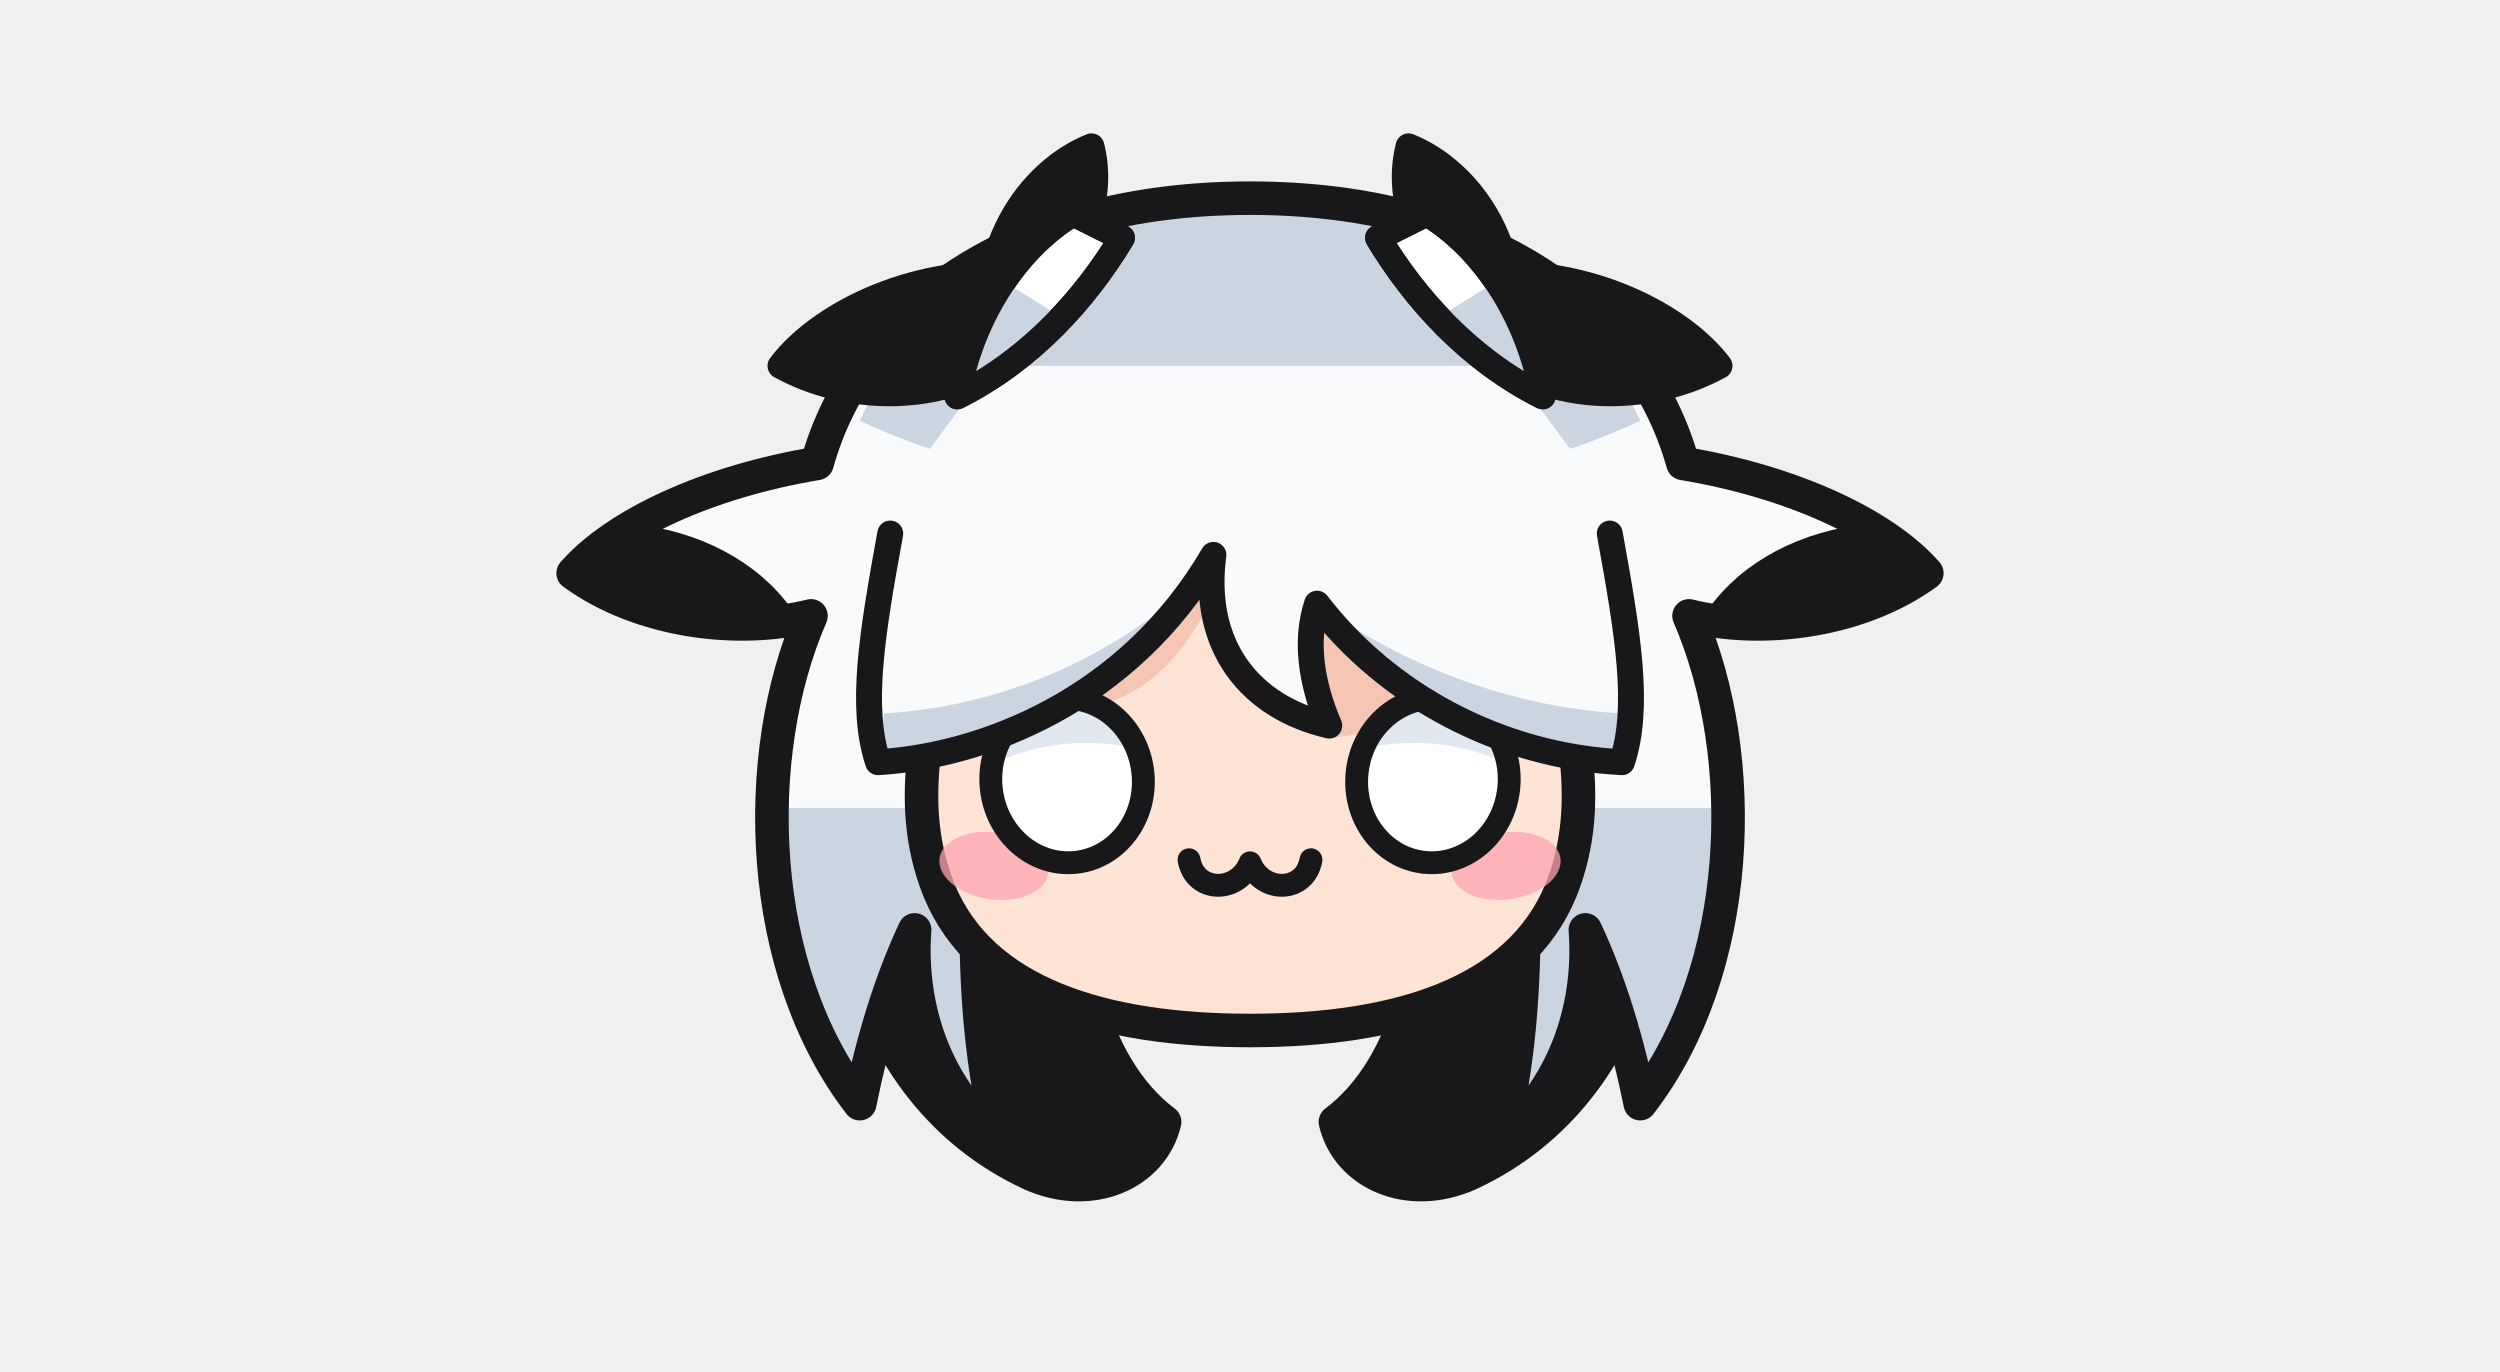
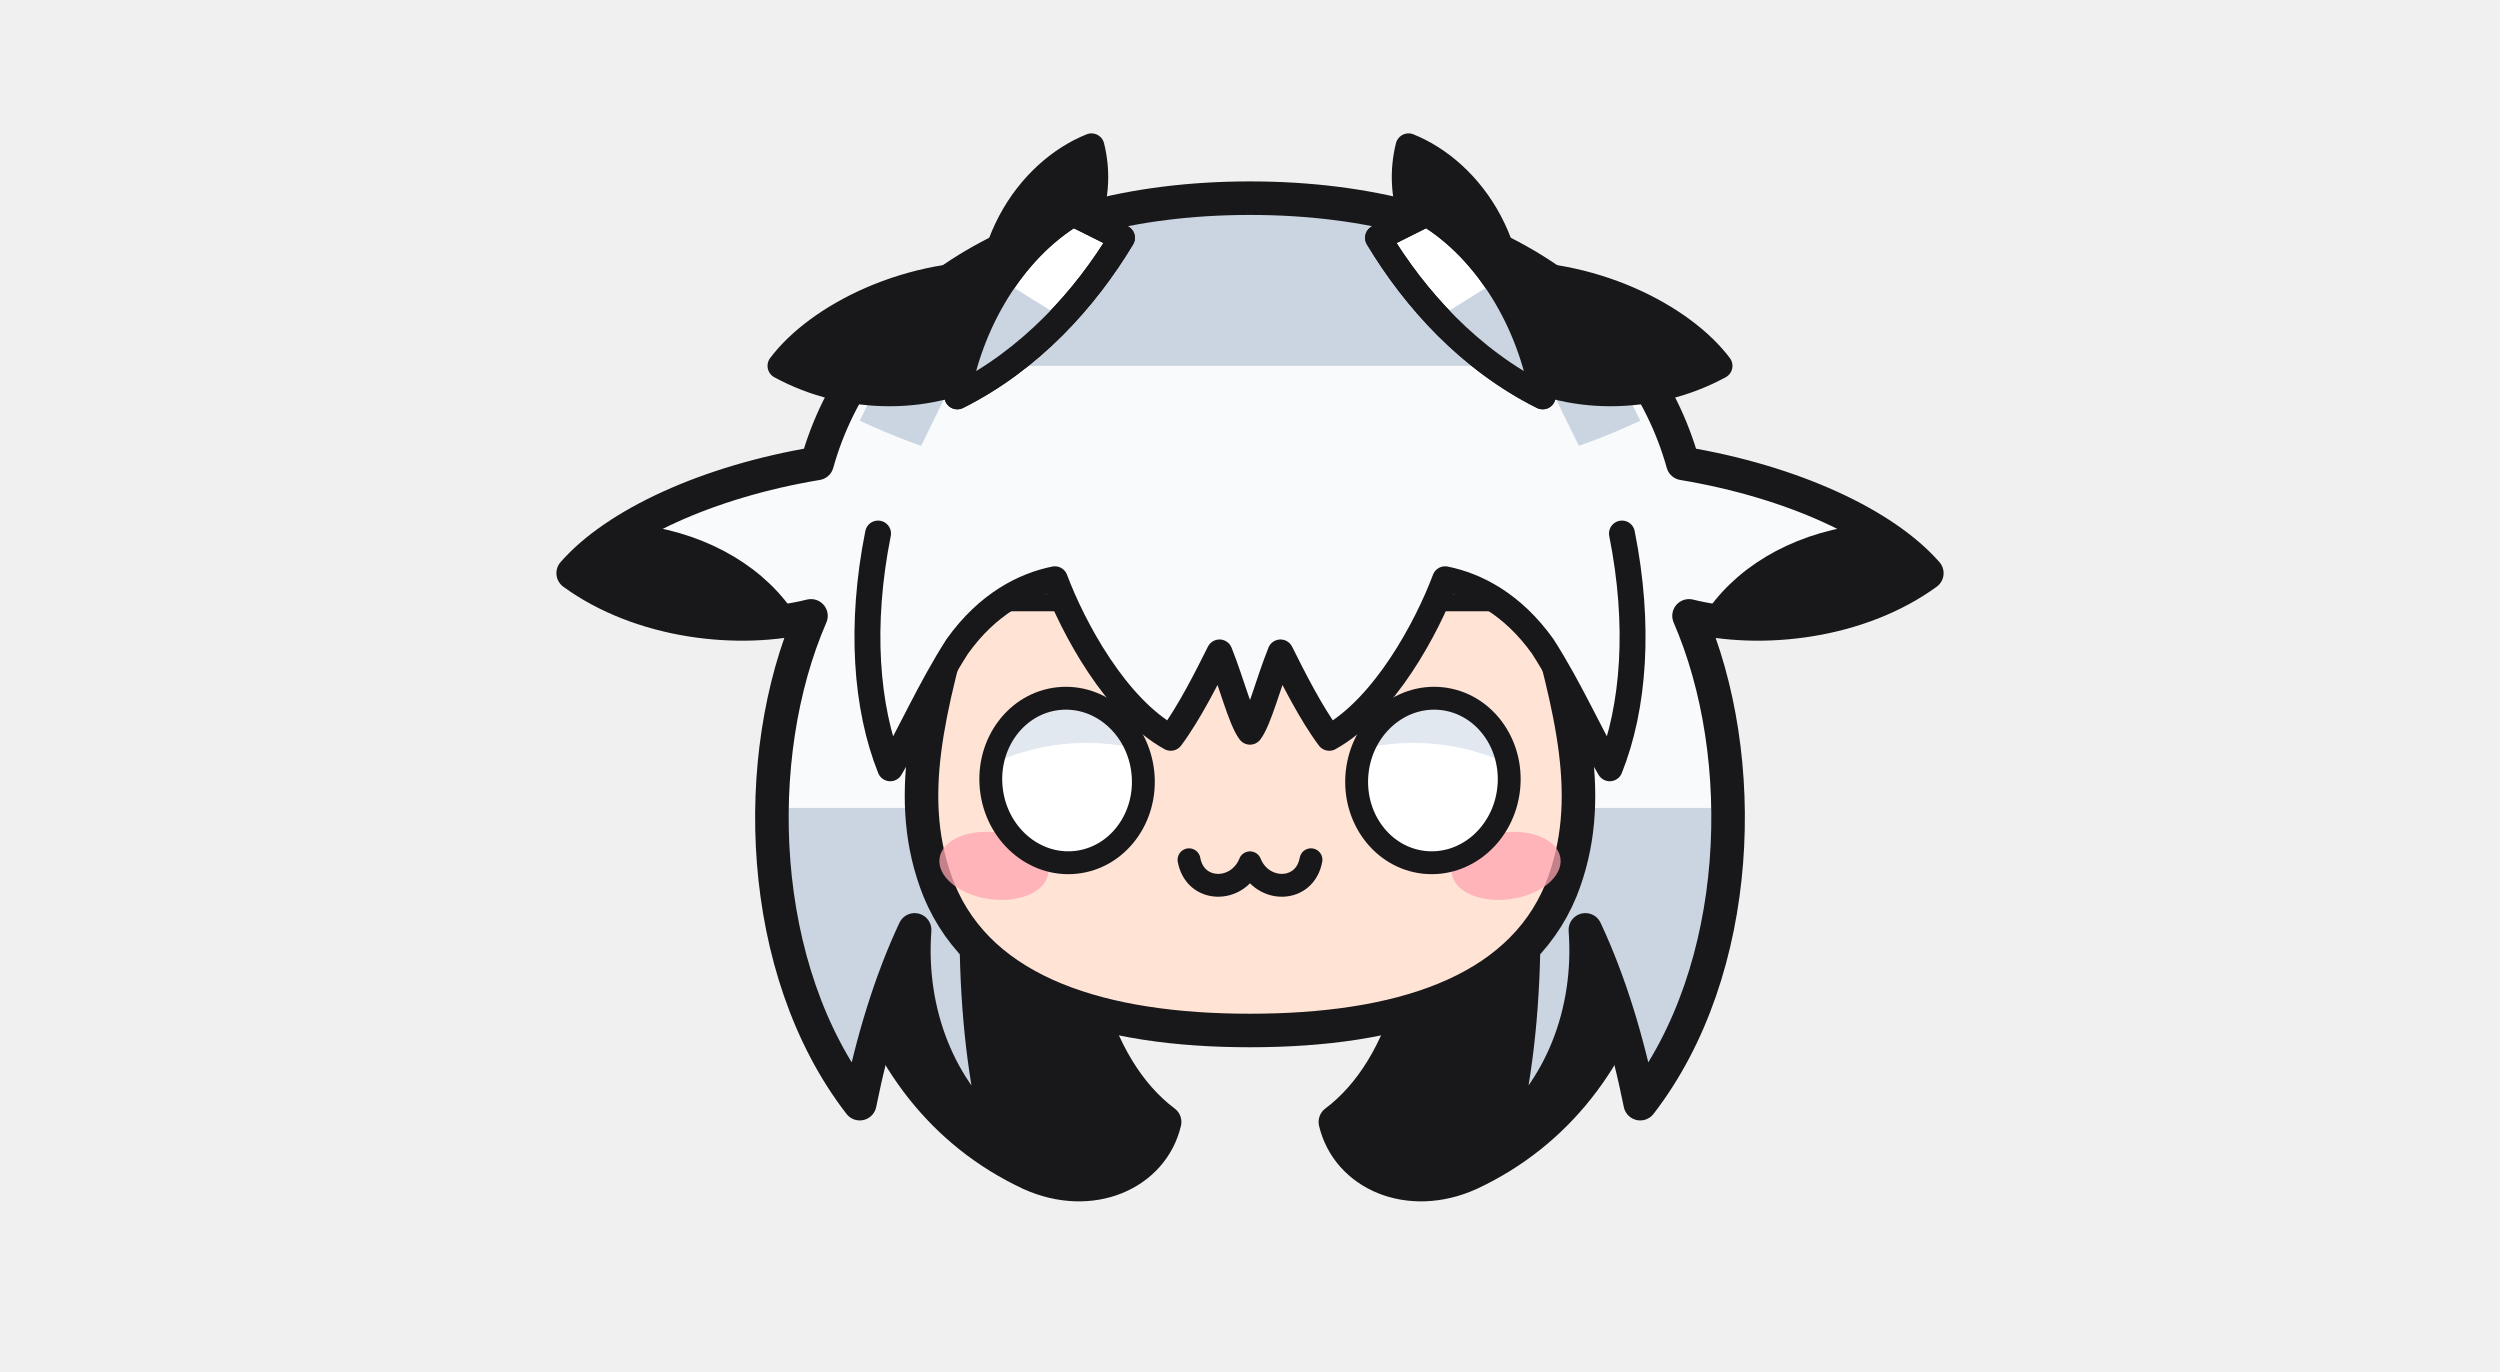
<svg xmlns="http://www.w3.org/2000/svg" viewBox="0 0 820 450" width="100%" height="100%">
  <defs>
    <style>
      /* Stroke Hierarchy */
      .outer-stroke {
        stroke: #18181B;
        stroke-width: 11;
        stroke-linecap: round;
        stroke-linejoin: round;
      }
      .inner-stroke {
        stroke: #18181B;
        stroke-width: 8.5;
        stroke-linecap: round;
        stroke-linejoin: round;
      }
      .face-stroke {
        stroke: #18181B;
        stroke-width: 7.5;
        stroke-linecap: round;
        stroke-linejoin: round;
      }

      /* Flat Color Palette (No Gradients) */
      .hair-base    { fill: #F8FAFC; }
      .hair-shadow  { fill: #CBD5E1; }
      .hair-dark    { fill: #18181B; }
      .skin-base    { fill: #FFE4D6; }
      .skin-shadow  { fill: #F5C6B3; }
      .blush        { fill: #FDA4AF; opacity: 0.75; }
      .eye-white    { fill: #FFFFFF; }
      .eye-shadow   { fill: #E2E8F0; }
      .horn-base    { fill: #FFFFFF; }
      .horn-shadow  { fill: #CBD5E1; }
      .none         { fill: none; }
    </style>
  </defs>
  <path class="outer-stroke hair-dark" d="     M 285,220     C 265,285 280,358 338,385     C 358,394 378,385 382,368     C 358,350 348,310 352,265     L 468,265     C 472,310 462,350 438,368     C 442,385 462,394 482,385     C 540,358 555,285 535,220     Z   " />
  <path class="hair-base" d="     M 410,65     C 332,65 282,102 268,152     C 232,158 202,172 188,188     C 210,204 242,208 266,202     C 246,248 248,318 282,362     C 286,342 292,322 300,305     C 298,332 308,358 328,374     C 318,335 318,285 326,235     L 494,235     C 502,285 502,335 492,374     C 512,358 522,332 520,305     C 528,322 534,342 538,362     C 572,318 574,248 554,202     C 578,208 610,204 632,188     C 618,172 588,158 552,152     C 538,102 488,65 410,65     Z   " />
  <path class="hair-shadow" d="     M 410,65     C 348,65 302,95 282,138     C 325,158 365,162 410,145     C 455,162 495,158 538,138     C 518,95 472,65 410,65     Z   " />
  <path class="hair-shadow" d="     M 256,265     C 254,305 262,338 282,362     C 286,342 292,322 300,305     C 298,332 308,358 328,374     C 320,342 318,302 322,265     Z   " />
  <path class="hair-shadow" d="     M 564,265     C 566,305 558,338 538,362     C 534,342 528,322 520,305     C 522,332 512,358 492,374     C 500,342 502,302 498,265     Z   " />
  <path class="outer-stroke none" d="     M 410,65     C 332,65 282,102 268,152     C 232,158 202,172 188,188     C 210,204 242,208 266,202     C 246,248 248,318 282,362     C 286,342 292,322 300,305     C 298,332 308,358 328,374     C 318,335 318,285 326,235     L 494,235     C 502,285 502,335 492,374     C 512,358 522,332 520,305     C 528,322 534,342 538,362     C 572,318 574,248 554,202     C 578,208 610,204 632,188     C 618,172 588,158 552,152     C 538,102 488,65 410,65     Z   " />
  <path class="inner-stroke hair-dark" d="     M 188,188     C 208,202 235,205 256,202     C 246,188 228,178 206,176     Z   " />
  <path class="inner-stroke hair-dark" d="     M 632,188     C 612,202 585,205 564,202     C 574,188 592,178 614,176     Z   " />
  <path class="outer-stroke skin-base" d="     M 315,195     C 305,232 296,262 308,292     C 322,326 362,338 410,338     C 458,338 498,326 512,292     C 524,262 515,232 505,195     Z   " />
-   <path class="skin-shadow" d="     M 312,215     C 345,245 380,235 398,195     C 405,222 425,238 438,242     C 455,238 485,245 508,215     L 505,195     L 315,195     Z   " />
+   <path class="skin-shadow" d="     M 314,212     C 324,198 336,192 346,190     C 352,206 366,232 384,242     C 390,234 396,222 400,214     C 404,224 407,236 410,240     C 413,236 416,224 420,214     C 424,222 430,234 436,242     C 454,232 468,206 474,190     C 484,192 496,198 506,212     L 505,195     L 315,195     Z   " />
  <ellipse class="blush" cx="326" cy="284" rx="18" ry="11" transform="rotate(8 326 284)" />
  <ellipse class="blush" cx="494" cy="284" rx="18" ry="11" transform="rotate(-8 494 284)" />
  <g transform="rotate(-6 350 256)">
    <ellipse class="eye-white" cx="350" cy="256" rx="25" ry="27" />
    <path class="eye-shadow" d="       M 326,248       A 25,27 0 0,1 374,248       Q 350,240 326,248       Z     " />
    <ellipse class="face-stroke none" cx="350" cy="256" rx="25" ry="27" />
  </g>
  <g transform="rotate(6 470 256)">
    <ellipse class="eye-white" cx="470" cy="256" rx="25" ry="27" />
    <path class="eye-shadow" d="       M 446,248       A 25,27 0 0,1 494,248       Q 470,240 446,248       Z     " />
    <ellipse class="face-stroke none" cx="470" cy="256" rx="25" ry="27" />
  </g>
  <path class="face-stroke none" d="     M 390,282     C 392,293 406,293 410,283     C 414,293 428,293 430,282   " />
-   <path class="hair-base" d="     M 292,165     C 285,205 282,232 288,250     C 318,248 368,232 398,185     C 394,212 408,232 435,238     C 430,224 428,210 432,198     C 455,228 492,248 532,250     C 538,232 535,205 528,165     L 495,120     L 325,120     Z   " />
-   <path class="hair-shadow" d="     M 288,250     C 318,248 368,232 398,185     C 365,218 325,232 290,234     Z   " />
-   <path class="hair-shadow" d="     M 432,198     C 455,228 492,248 532,250     C 534,242 534,234 532,234     C 495,232 460,218 432,198     Z   " />
-   <path class="inner-stroke none" d="     M 292,175     C 286,208 282,232 288,250     C 322,248 370,230 398,182     C 394,212 410,232 436,238     C 430,224 428,210 432,198     C 455,228 492,248 532,250     C 538,232 534,208 528,175   " />
+   <path class="hair-base" d="     M 288,175     C 282,205 284,232 292,252     C 298,242 305,226 314,212     C 324,198 336,192 346,190     C 352,206 366,232 384,242     C 390,234 396,222 400,214     C 404,224 407,236 410,240     C 413,236 416,224 420,214     C 424,222 430,234 436,242     C 454,232 468,206 474,190     C 484,192 496,198 506,212     C 515,226 522,242 528,252     C 536,232 538,205 532,175     L 505,120     L 315,120     Z   " />
+   <path class="hair-shadow" d="     M 292,252 C 298,242 305,226 314,212 C 308,224 300,238 292,252 Z   " />
+   <path class="hair-shadow" d="     M 384,242 C 390,234 396,222 400,214 C 394,224 388,234 384,242 Z   " />
+   <path class="hair-shadow" d="     M 410,240 C 413,236 416,224 420,214 C 416,224 413,234 410,240 Z   " />
+   <path class="hair-shadow" d="     M 436,242 C 430,234 424,222 420,214 C 426,224 432,234 436,242 Z   " />
+   <path class="hair-shadow" d="     M 528,252 C 522,242 515,226 506,212 C 512,224 520,238 528,252 Z   " />
+   <path class="inner-stroke none" d="     M 288,175     C 282,205 284,232 292,252     C 298,242 305,226 314,212     C 324,198 336,192 346,190     C 352,206 366,232 384,242     C 390,234 396,222 400,214     C 404,224 407,236 410,240     C 413,236 416,224 420,214     C 424,222 430,234 436,242     C 454,232 468,206 474,190     C 484,192 496,198 506,212     C 515,226 522,242 528,252     C 536,232 538,205 532,175   " />
  <path class="inner-stroke hair-dark" d="     M 332,90     C 298,88 268,104 256,120     C 278,132 306,132 326,120     C 318,82 338,56 358,48     C 362,64 356,80 345,90     Z   " />
  <path class="inner-stroke horn-base" d="     M 352,70     C 332,82 318,106 314,130     C 338,118 356,98 368,78     Z   " />
  <path class="horn-shadow" d="     M 314,130     C 326,124 338,115 348,104     L 332,94     C 324,106 317,118 314,130     Z   " />
  <path class="inner-stroke none" d="     M 352,70     C 332,82 318,106 314,130     C 338,118 356,98 368,78     Z   " />
  <path class="inner-stroke hair-dark" d="     M 488,90     C 522,88 552,104 564,120     C 542,132 514,132 494,120     C 502,82 482,56 462,48     C 458,64 464,80 475,90     Z   " />
  <path class="inner-stroke horn-base" d="     M 468,70     C 488,82 502,106 506,130     C 482,118 464,98 452,78     Z   " />
  <path class="horn-shadow" d="     M 506,130     C 494,124 482,115 472,104     L 488,94     C 496,106 503,118 506,130     Z   " />
  <path class="inner-stroke none" d="     M 468,70     C 488,82 502,106 506,130     C 482,118 464,98 452,78     Z   " />
</svg>
